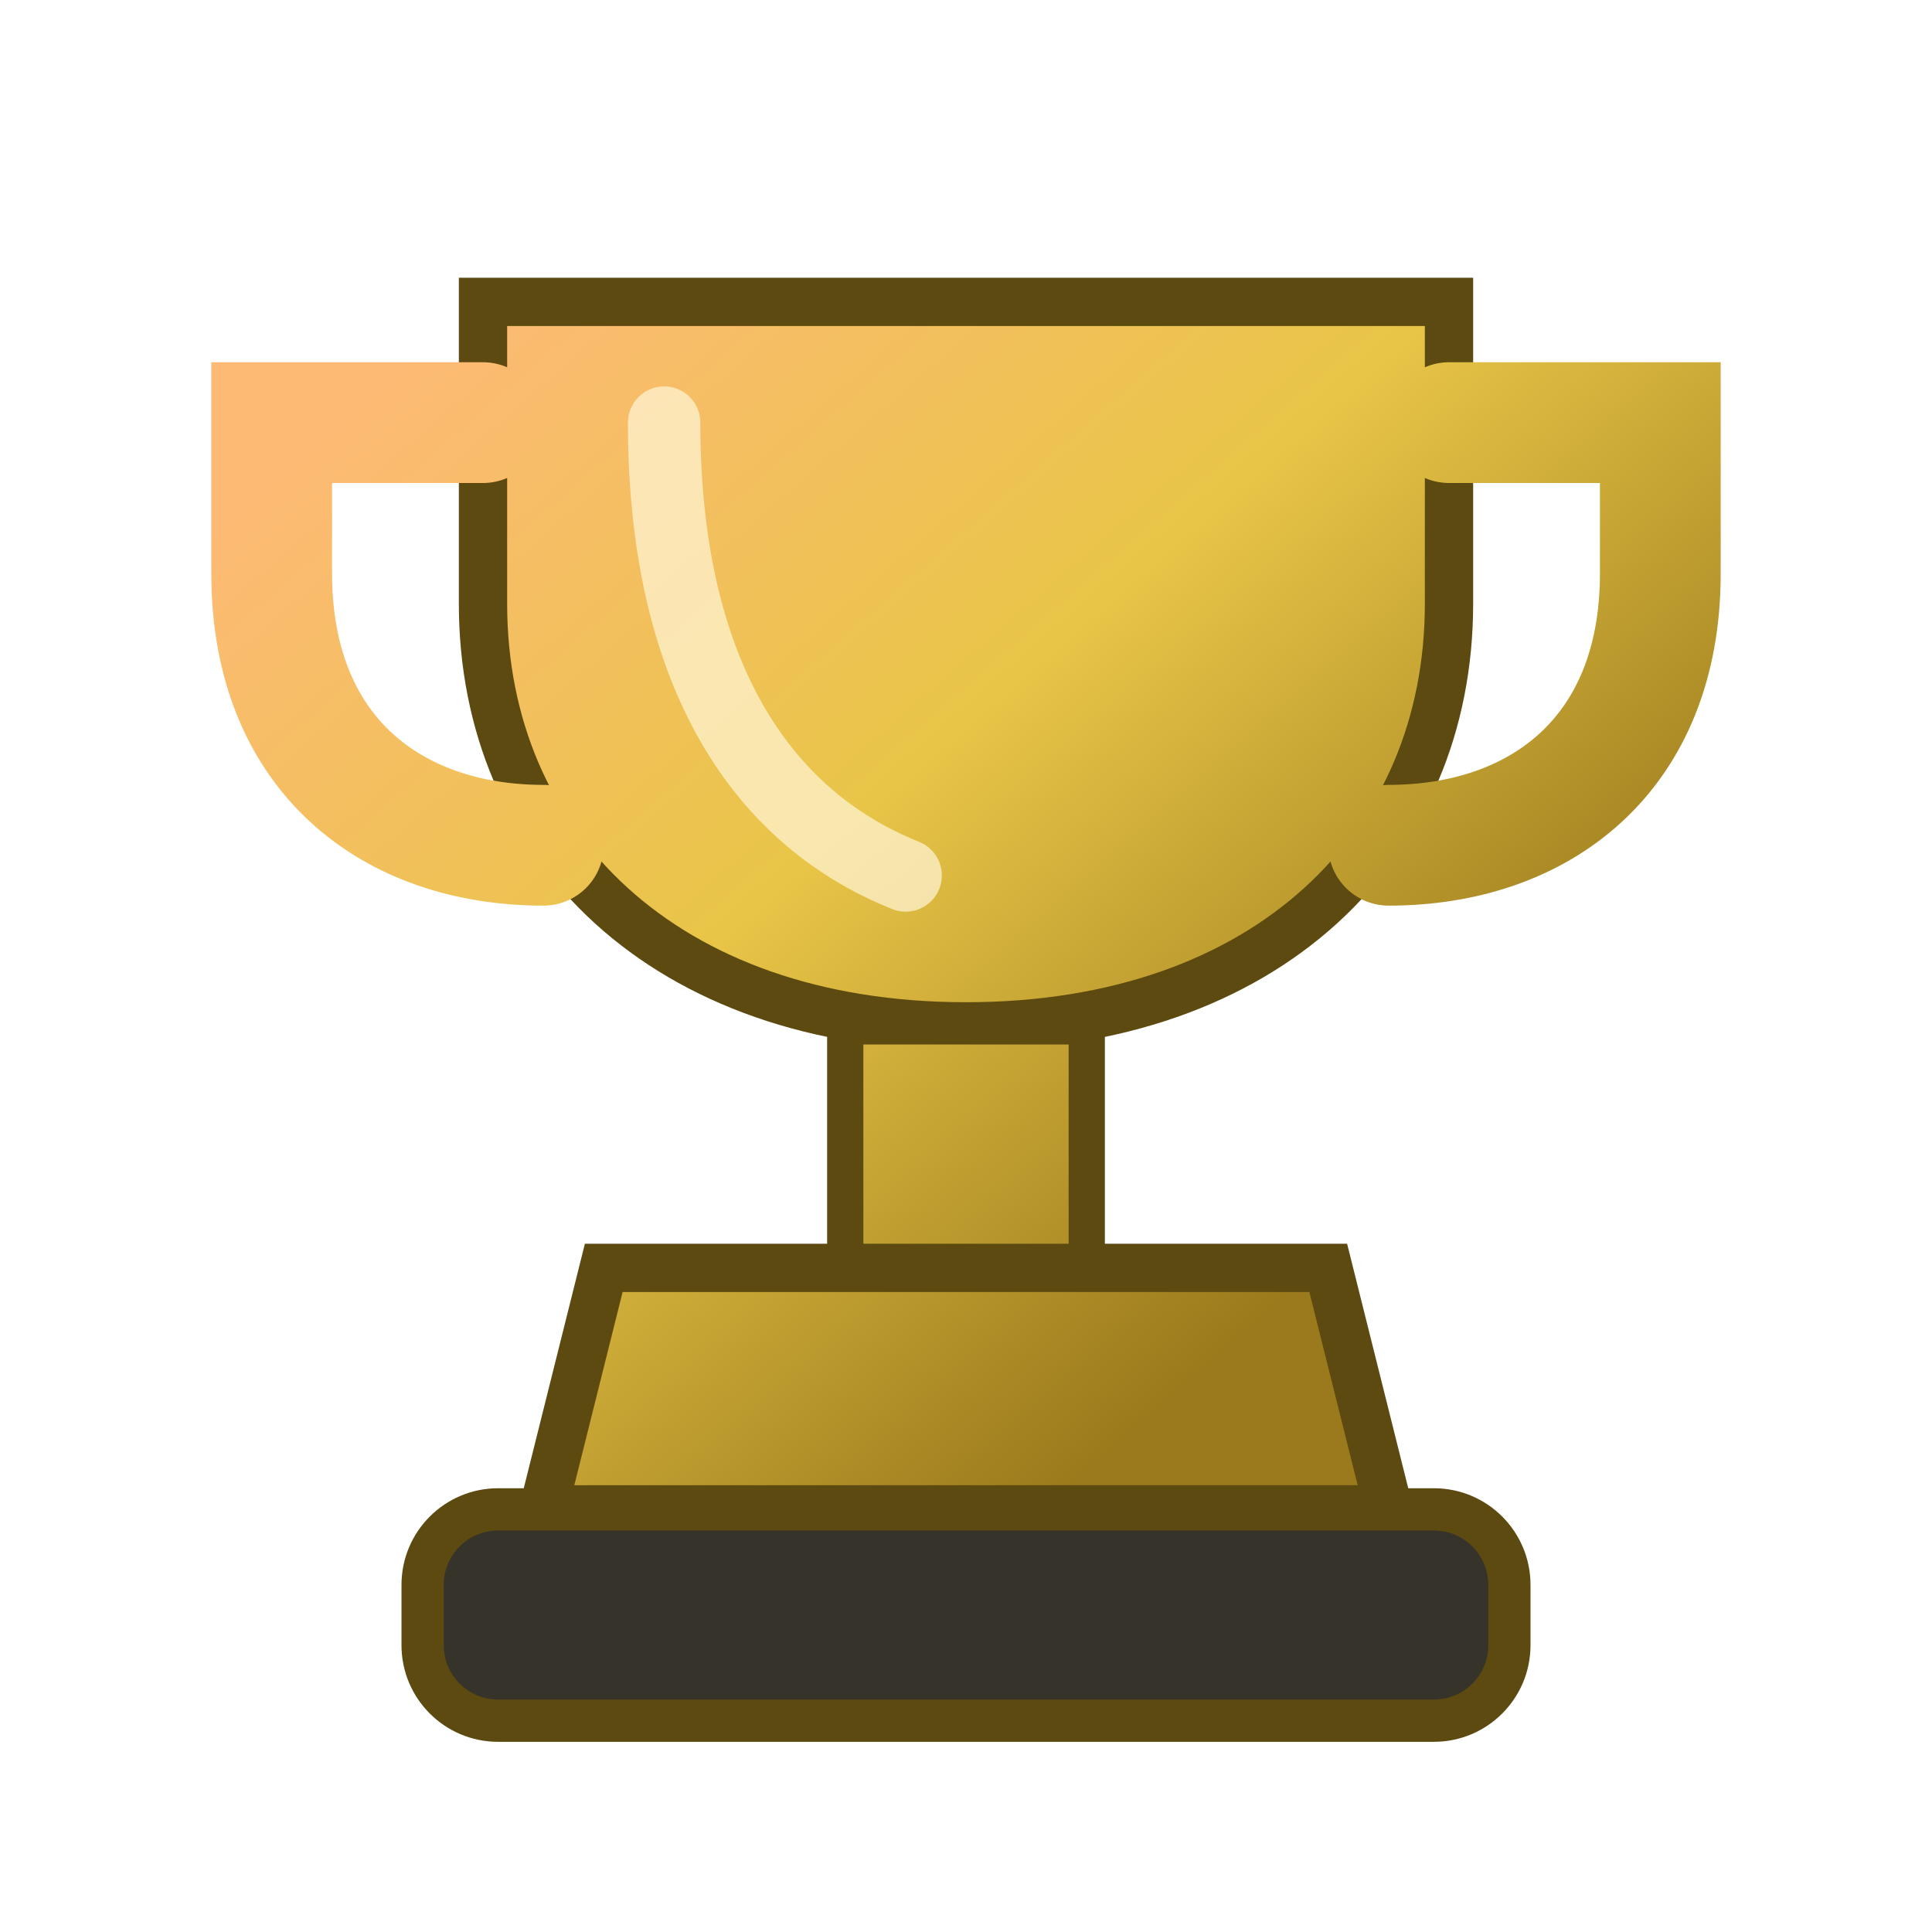
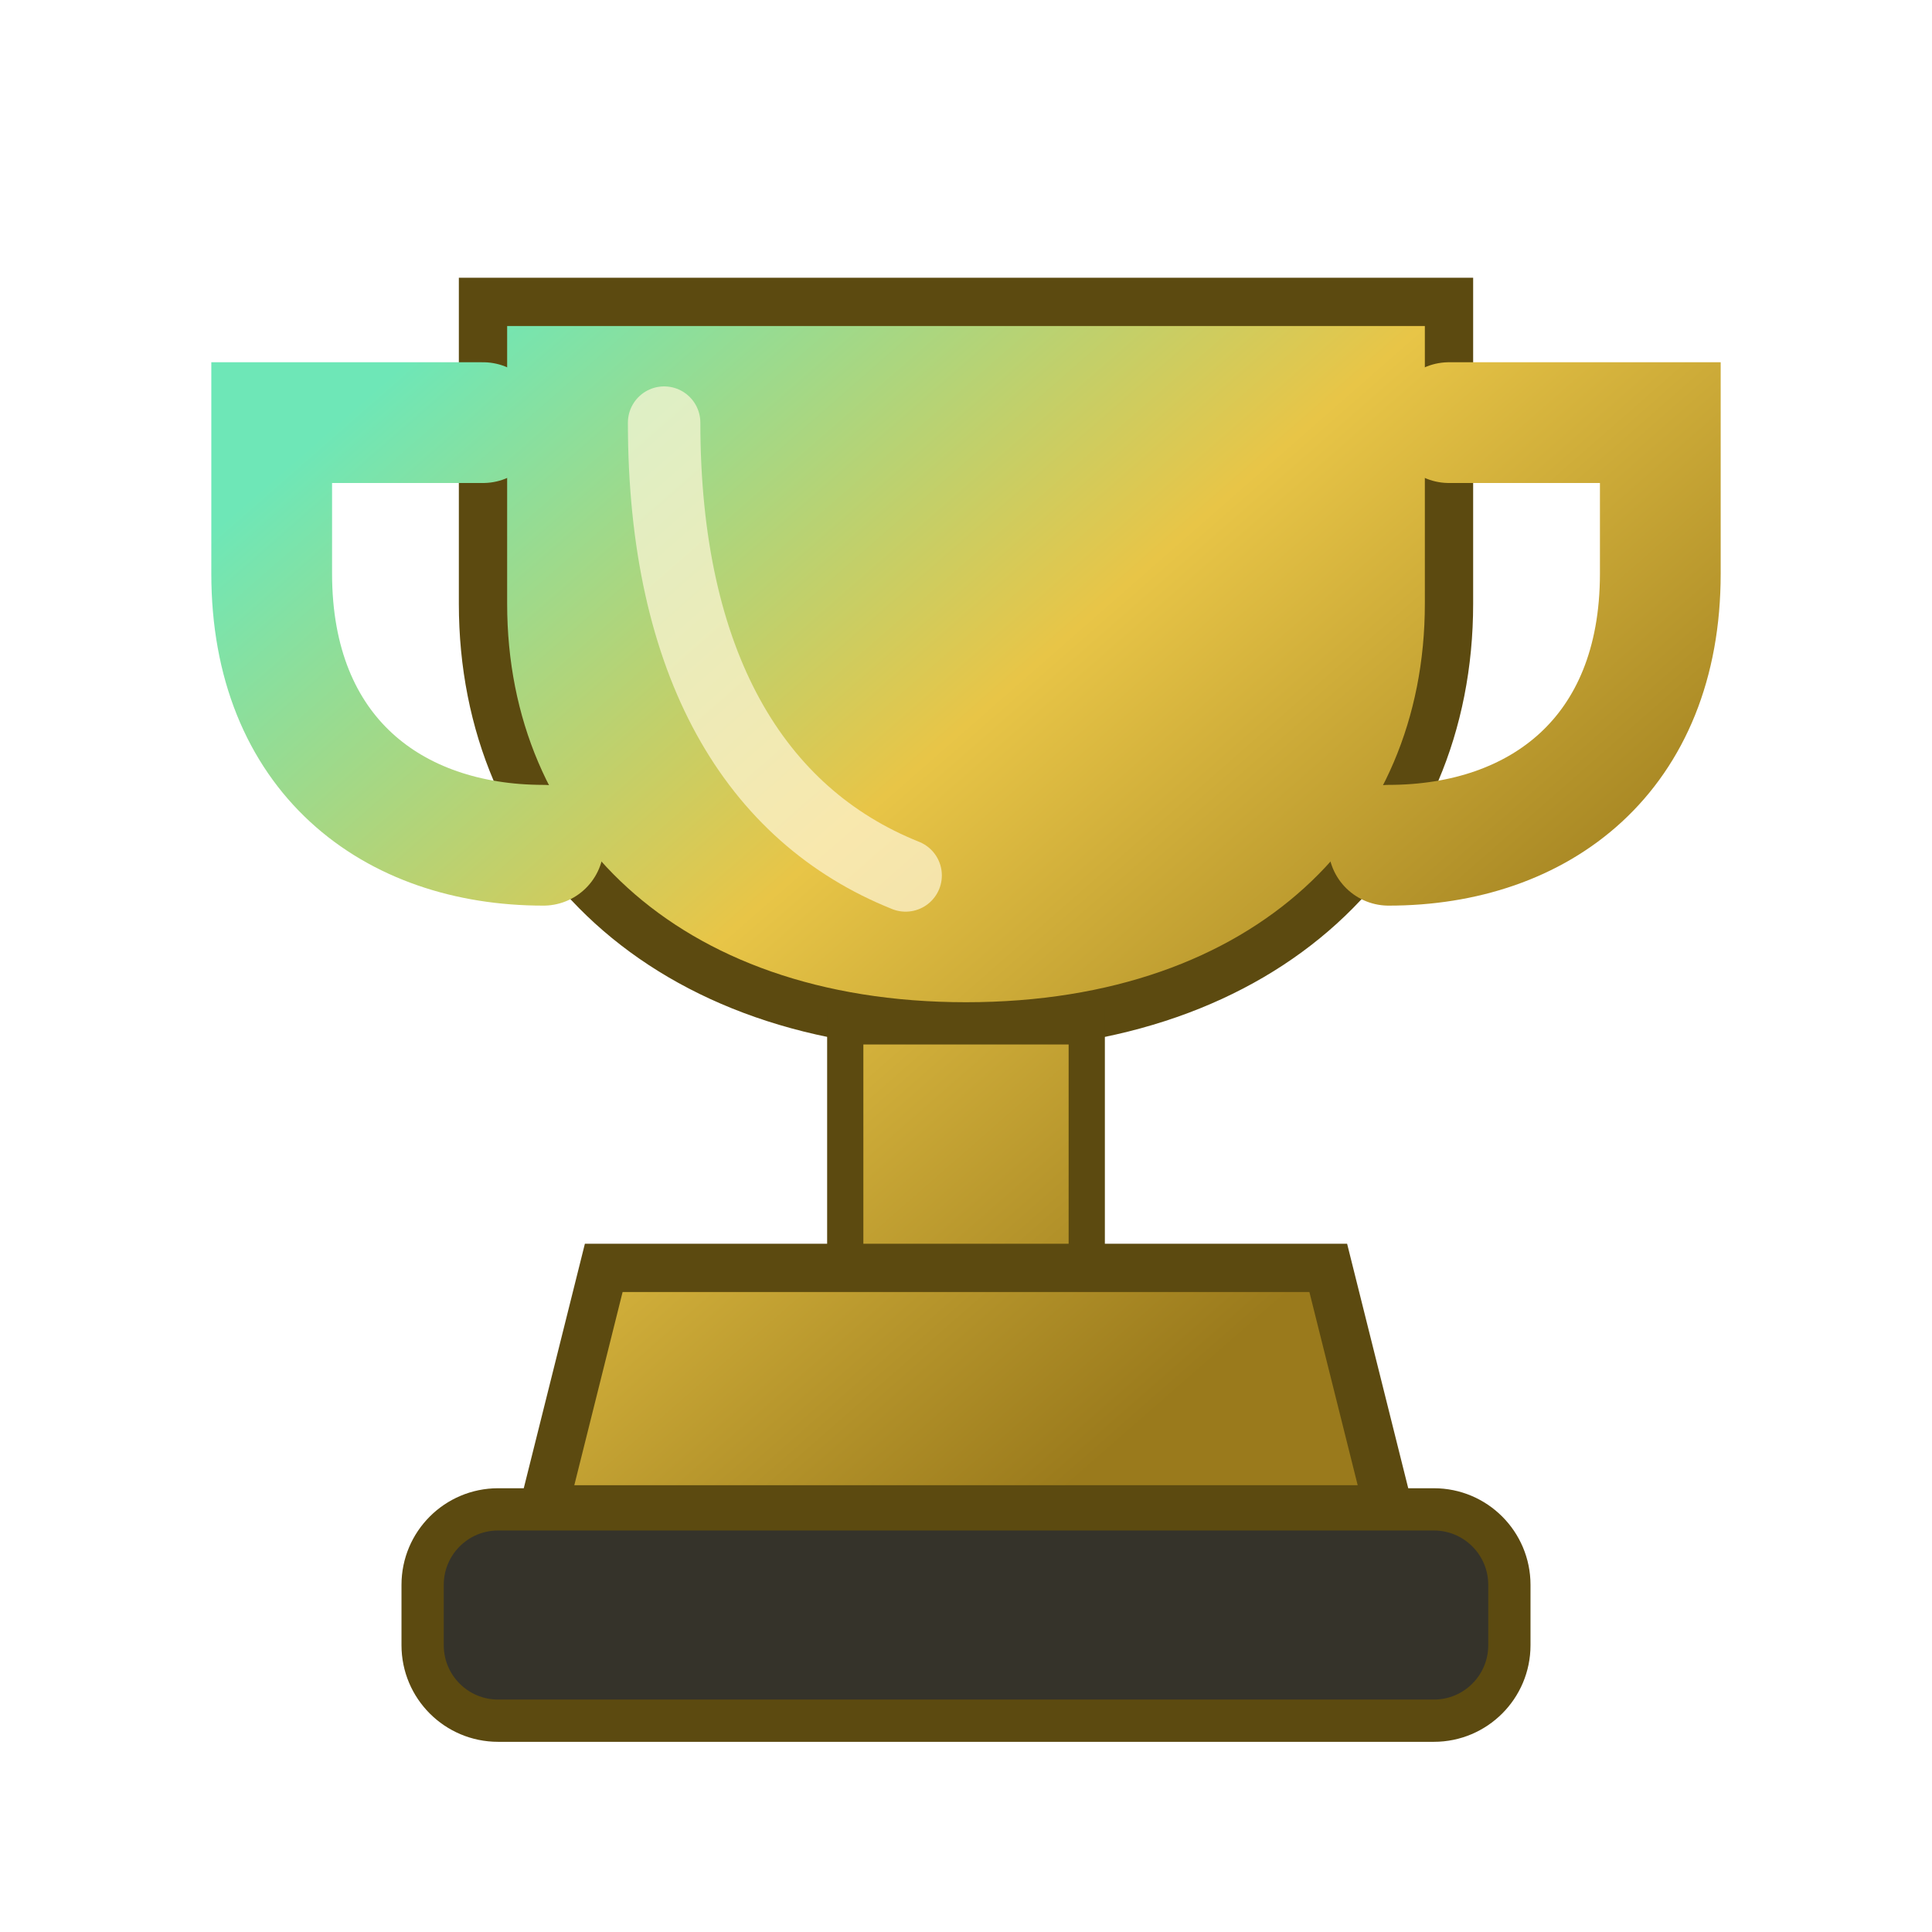
<svg xmlns="http://www.w3.org/2000/svg" viewBox="0 0 64 64">
  <defs>
    <linearGradient id="trG" x1="18" y1="8" x2="46" y2="40" gradientUnits="userSpaceOnUse">
-       <stop offset="0" stop-color="#fdba74" />
+       <stop offset="0" stop-color="#6ee7b7" />
      <stop offset=".5" stop-color="#E8C547" />
      <stop offset="1" stop-color="#9a7a1c" />
    </linearGradient>
  </defs>
  <path d="M16 10h32v10c0 8-6 14-16 14S16 28 16 20z" fill="url(#trG)" stroke="#5c4a10" stroke-width="1.6" />
  <path d="M16 14H9v5c0 6 4 9 9 9" fill="none" stroke="url(#trG)" stroke-width="4" stroke-linecap="round" />
  <path d="M48 14h7v5c0 6-4 9-9 9" fill="none" stroke="url(#trG)" stroke-width="4" stroke-linecap="round" />
  <rect x="28" y="34" width="8" height="8" fill="url(#trG)" stroke="#5c4a10" stroke-width="1.2" />
  <path d="M20 42h24l2 8H18z" fill="url(#trG)" stroke="#5c4a10" stroke-width="1.6" />
  <rect x="14" y="50" width="36" height="7" rx="2.5" fill="#35332a" stroke="#5c4a10" stroke-width="1.4" />
  <path d="M22 14c0 8 3 13 8 15" stroke="#fff6d8" stroke-width="2.4" stroke-linecap="round" fill="none" opacity=".7" />
</svg>
